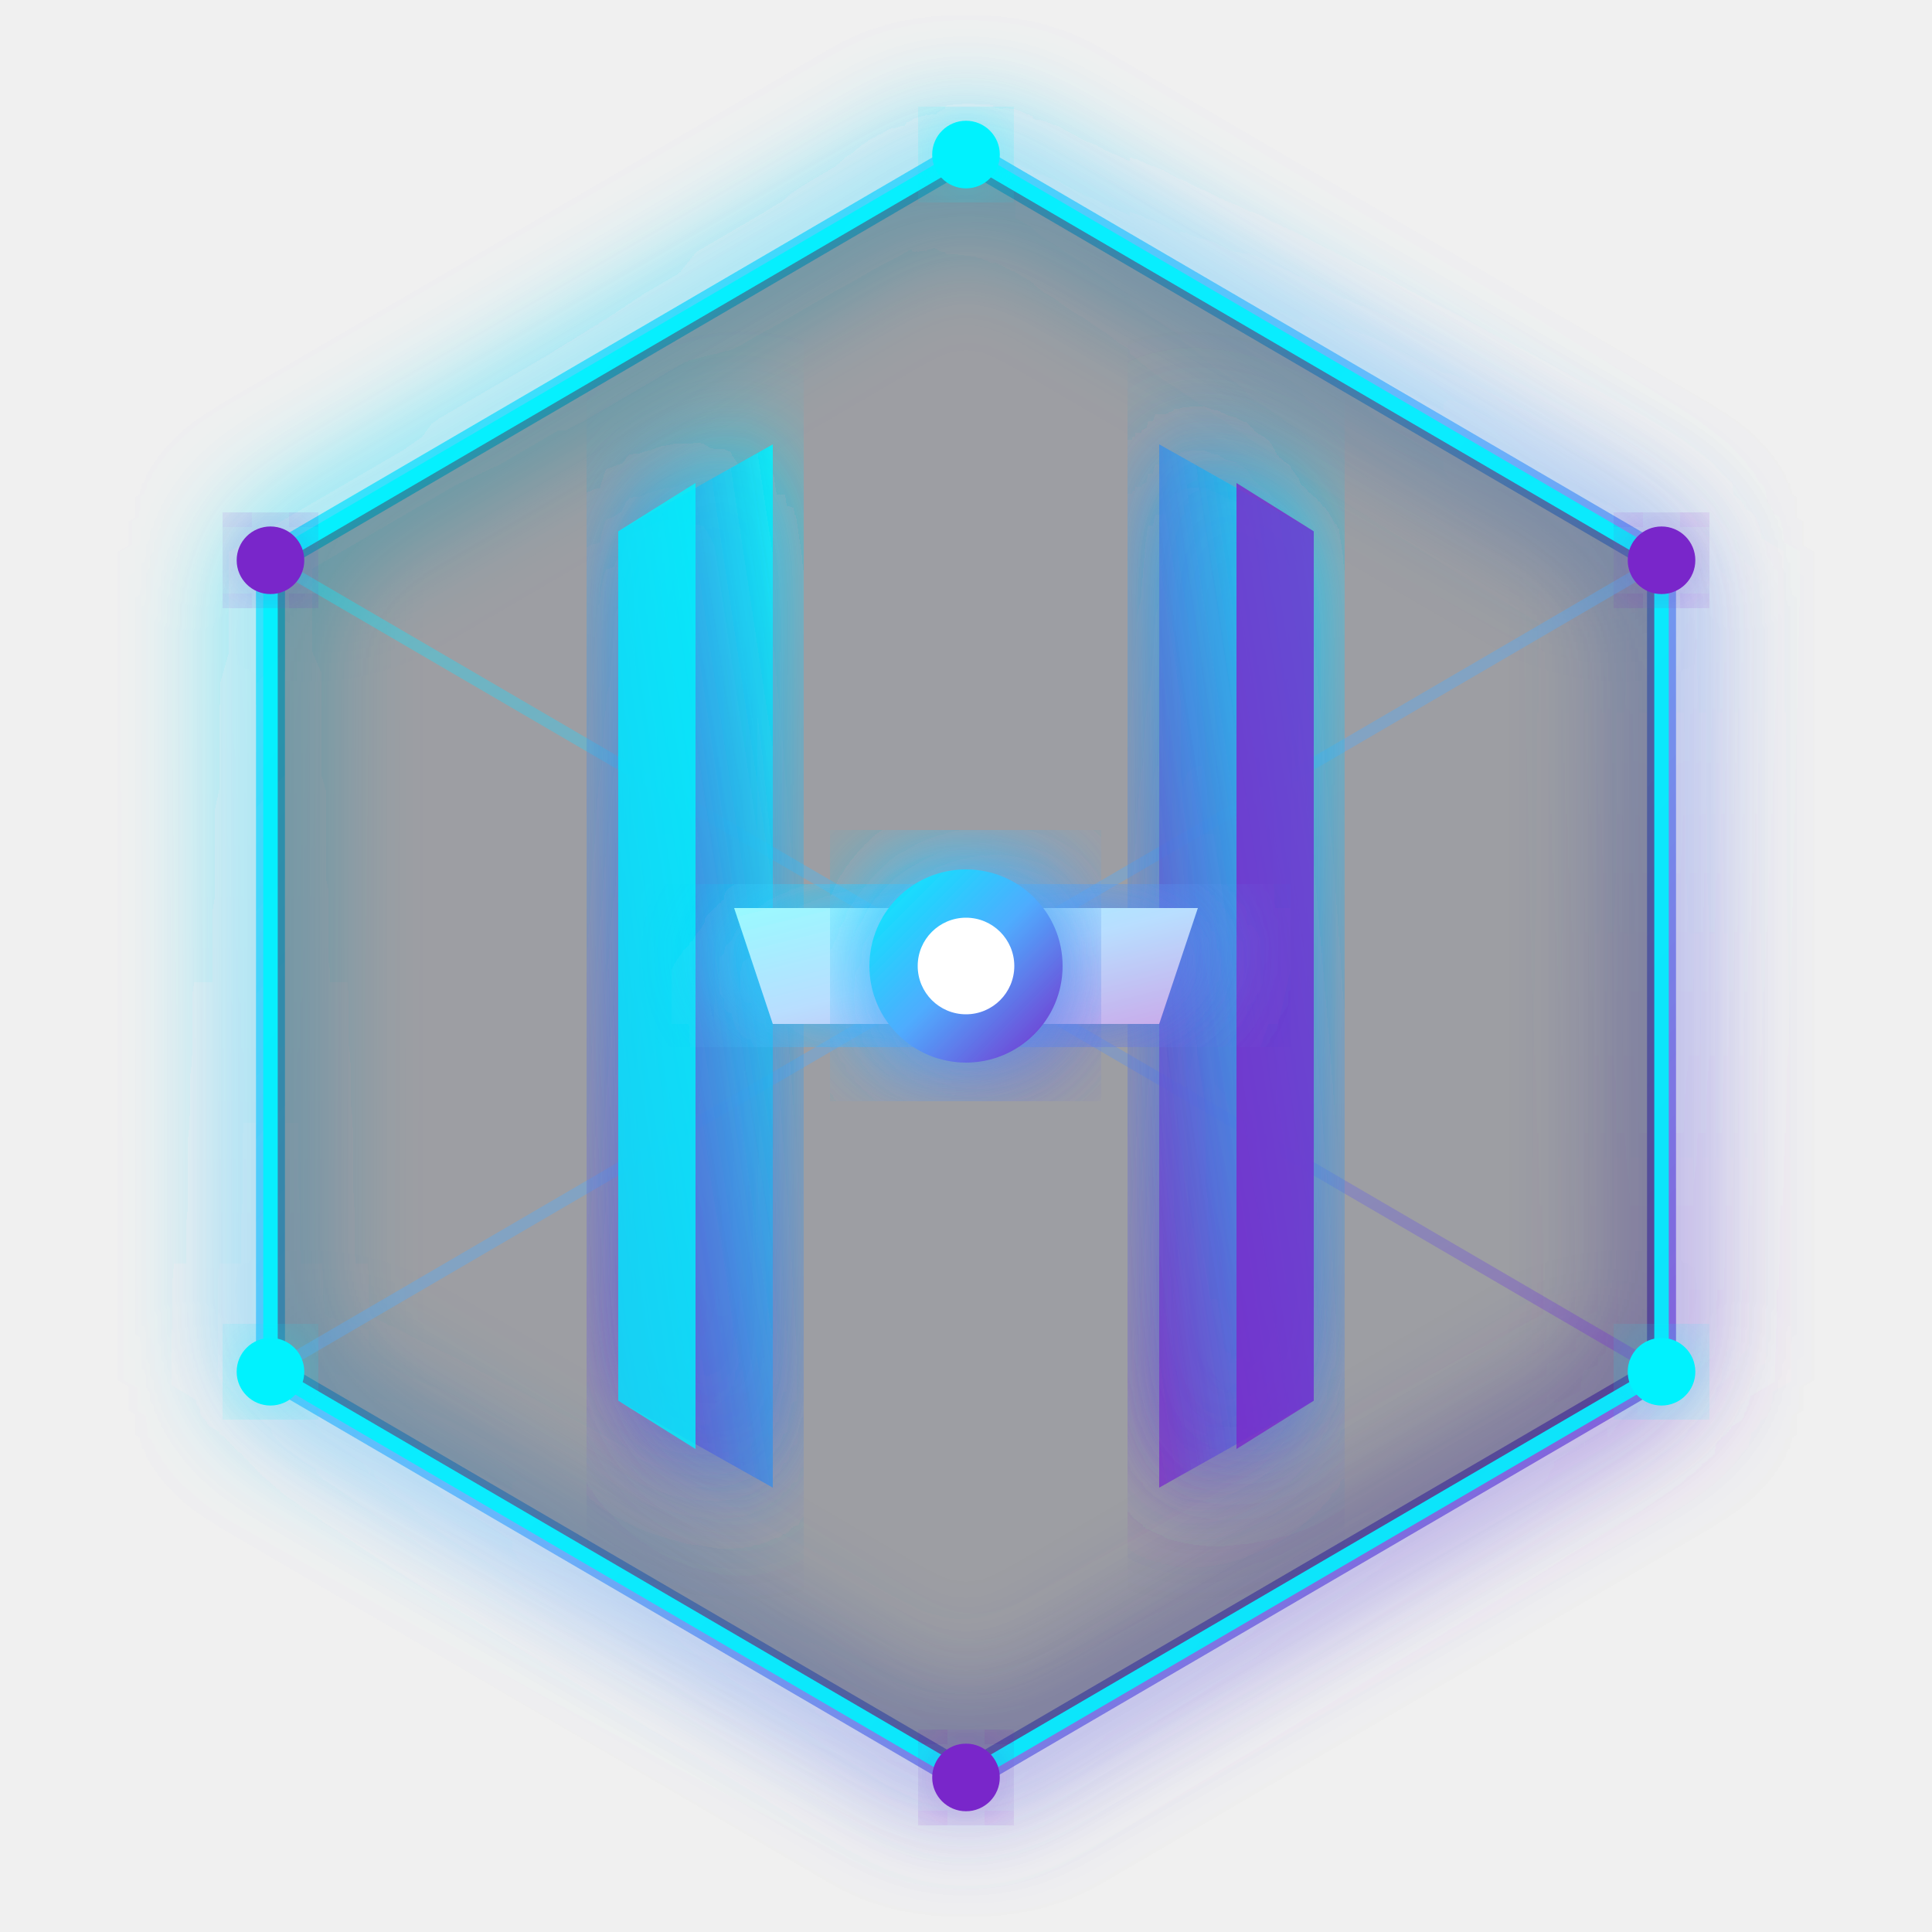
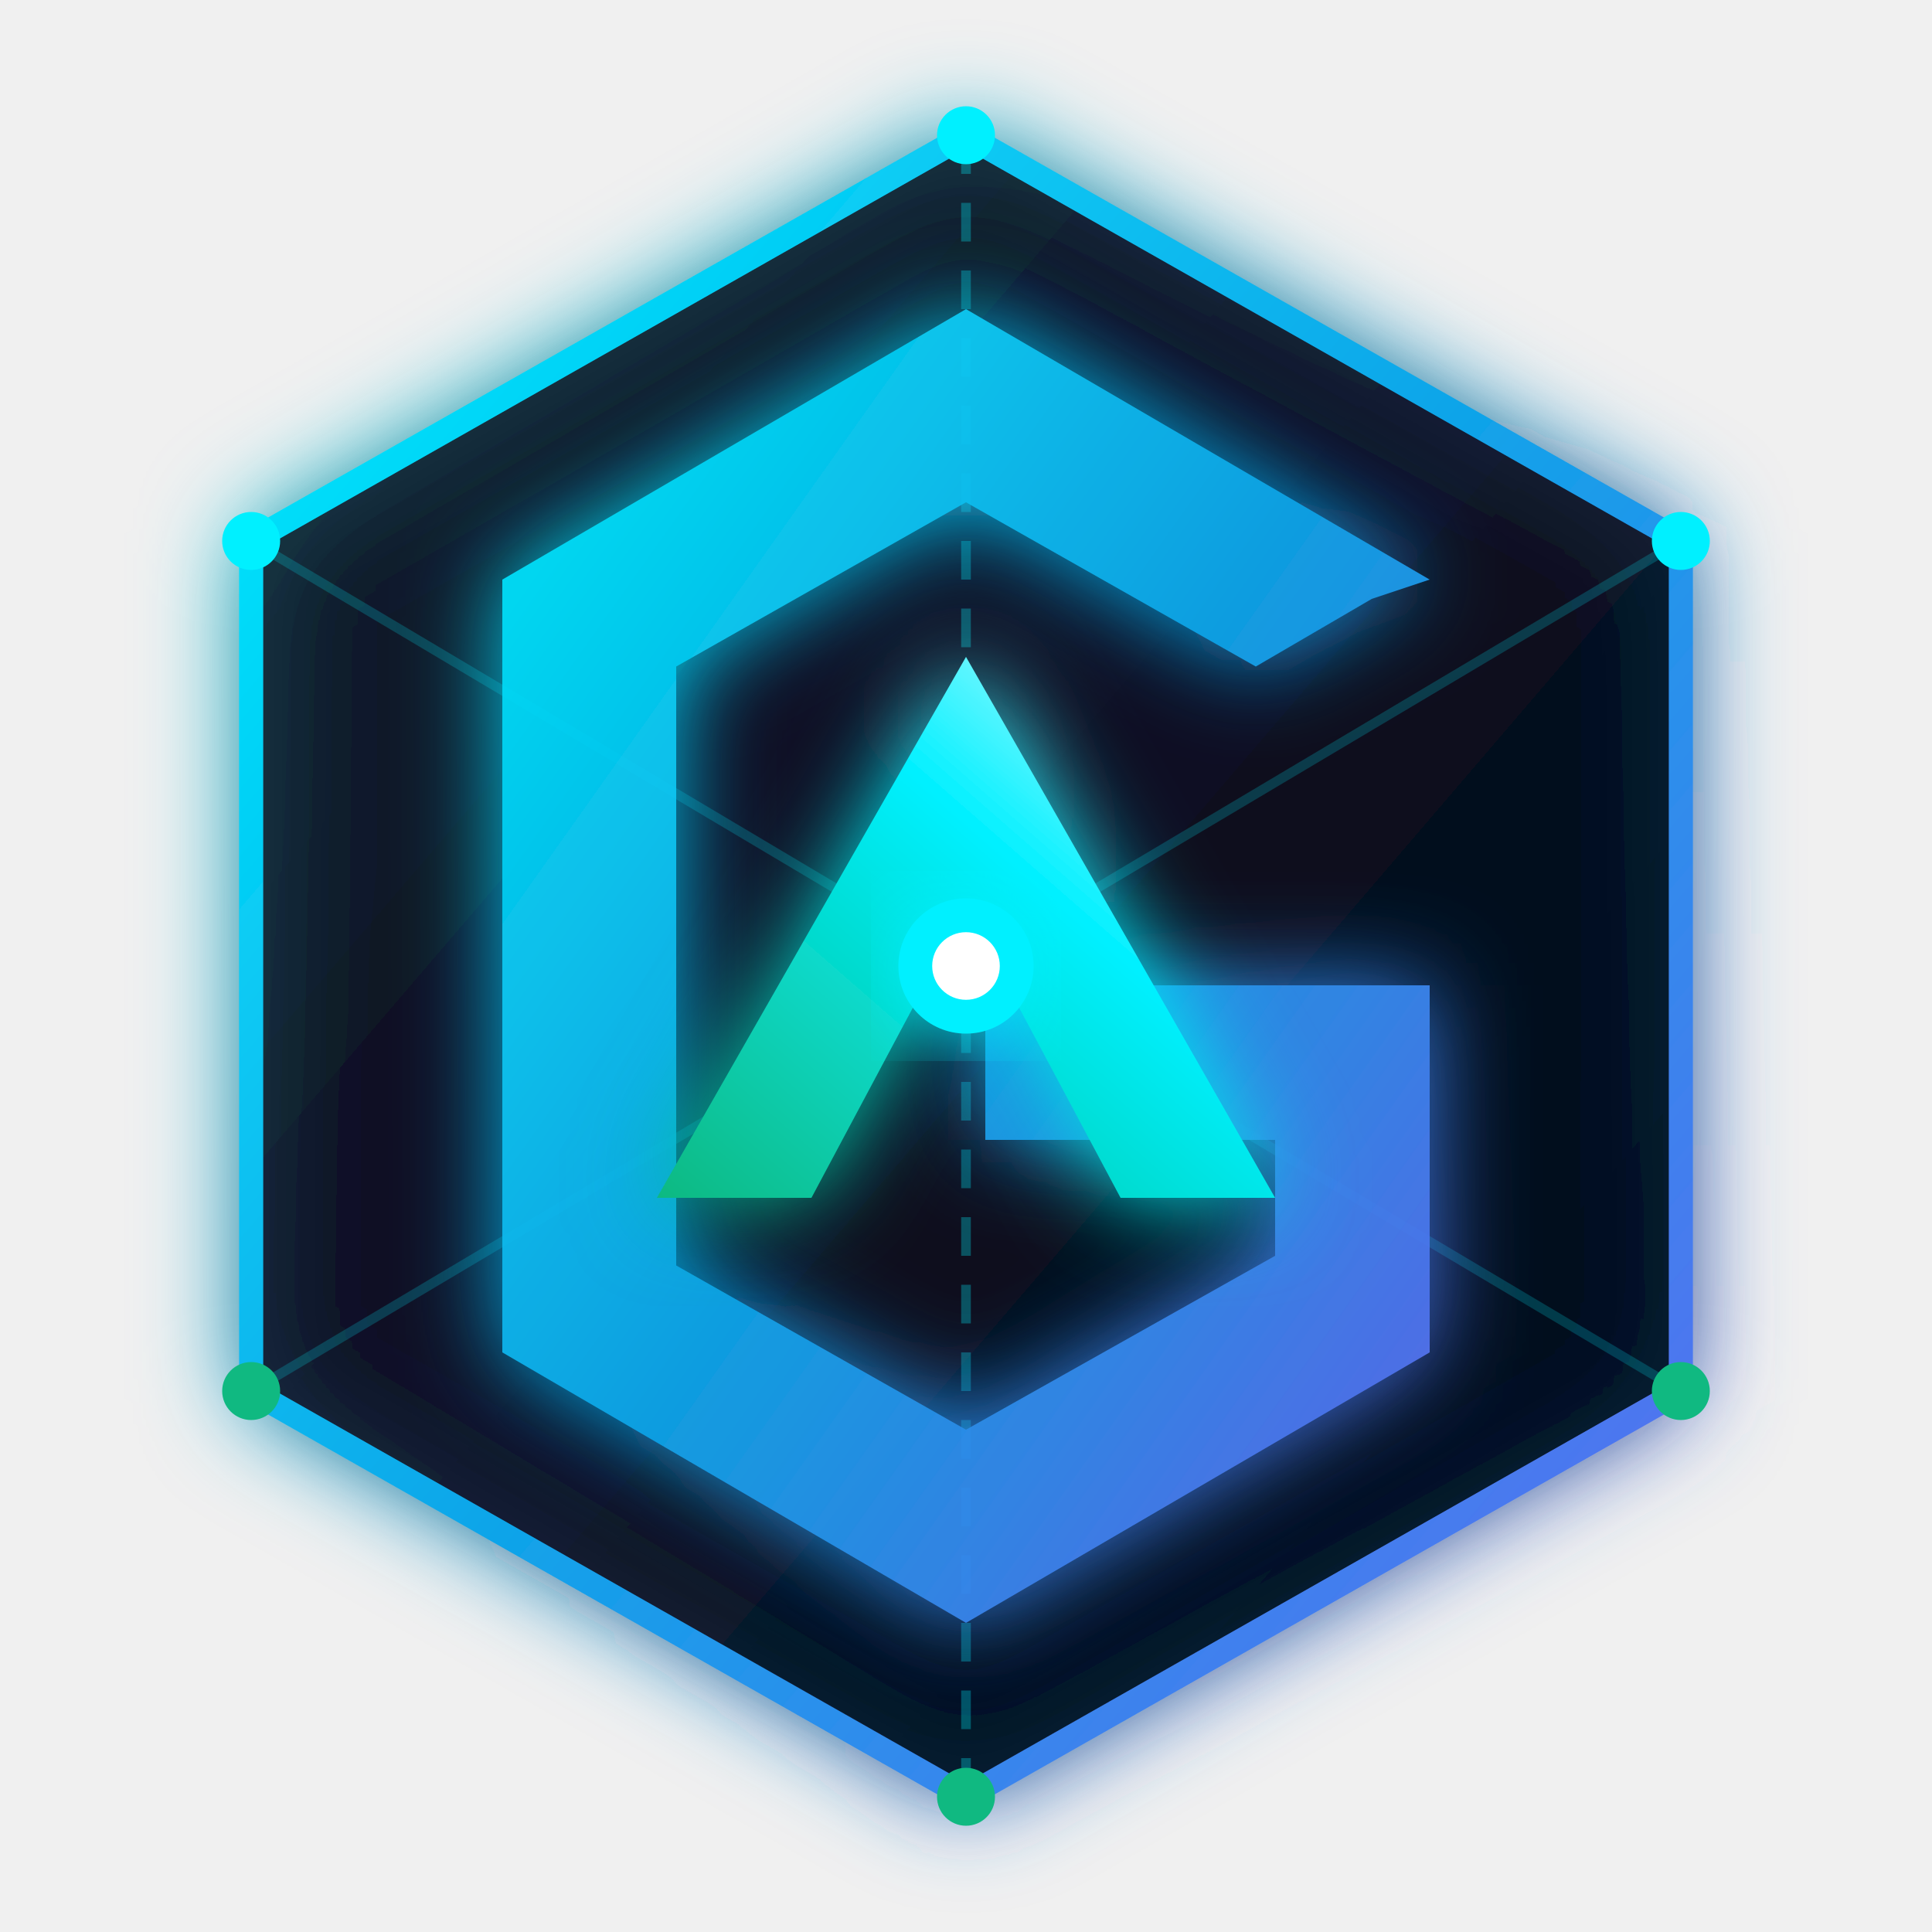
<svg xmlns="http://www.w3.org/2000/svg" viewBox="0 0 200 200" width="100%" height="100%">
  <defs>
-     <linearGradient id="cyberGrad" x1="0%" y1="0%" x2="100%" y2="100%">
-       <stop offset="0%" stop-color="#00f2fe" />
-       <stop offset="50%" stop-color="#4facfe" />
-       <stop offset="100%" stop-color="#7928ca" />
+     <linearGradient id="gvCyanGrad" x1="0%" y1="0%" x2="100%" y2="100%">
+       <stop offset="0%" stop-color="#00f0ff" />
+       <stop offset="50%" stop-color="#0ea5e9" />
+       <stop offset="100%" stop-color="#6366f1" />
    </linearGradient>
-     <linearGradient id="neonGlow" x1="0%" y1="100%" x2="100%" y2="0%">
-       <stop offset="0%" stop-color="#7928ca" stop-opacity="0.8" />
-       <stop offset="100%" stop-color="#00f2fe" stop-opacity="0.9" />
+     <linearGradient id="gvEmeraldGrad" x1="0%" y1="100%" x2="100%" y2="0%">
+       <stop offset="0%" stop-color="#10b981" />
+       <stop offset="60%" stop-color="#00f0ff" />
+       <stop offset="100%" stop-color="#ffffff" />
    </linearGradient>
-     <filter id="glow" x="-20%" y="-20%" width="140%" height="140%">
-       <feGaussianBlur stdDeviation="6" result="blur" />
+     <linearGradient id="gvFacetDark" x1="0%" y1="0%" x2="100%" y2="100%">
+       <stop offset="0%" stop-color="#0f172a" stop-opacity="0.9" />
+       <stop offset="100%" stop-color="#020617" stop-opacity="0.95" />
+     </linearGradient>
+     <filter id="gvGlow" x="-20%" y="-20%" width="140%" height="140%">
+       <feGaussianBlur stdDeviation="5" result="blur" />
      <feMerge>
-         <feMergeNode in="blur" />
        <feMergeNode in="blur" />
        <feMergeNode in="SourceGraphic" />
      </feMerge>
    </filter>
  </defs>
-   <polygon points="100,16 172,58 172,142 100,184 28,142 28,58" fill="none" stroke="url(#cyberGrad)" stroke-width="3" filter="url(#glow)" opacity="0.85" />
-   <polygon points="100,16 172,58 172,142 100,184 28,142 28,58" fill="rgba(10, 14, 28, 0.4)" stroke="#00f2fe" stroke-width="1.5" opacity="0.9" />
-   <line x1="100" y1="16" x2="100" y2="184" stroke="url(#cyberGrad)" stroke-width="1.2" stroke-dasharray="4 3" opacity="0.5" />
-   <line x1="28" y1="58" x2="172" y2="142" stroke="url(#cyberGrad)" stroke-width="1.2" opacity="0.35" />
-   <line x1="28" y1="142" x2="172" y2="58" stroke="url(#cyberGrad)" stroke-width="1.2" opacity="0.35" />
-   <line x1="28" y1="58" x2="172" y2="58" stroke="url(#cyberGrad)" stroke-width="1" opacity="0.25" />
-   <line x1="28" y1="142" x2="172" y2="142" stroke="url(#cyberGrad)" stroke-width="1" opacity="0.25" />
-   <path d="M 64,55 L 80,46 L 80,154 L 64,145 Z" fill="url(#neonGlow)" filter="url(#glow)" opacity="0.95" />
-   <path d="M 64,55 L 72,50 L 72,150 L 64,145 Z" fill="#00f2fe" opacity="0.8" />
-   <path d="M 120,46 L 136,55 L 136,145 L 120,154 Z" fill="url(#neonGlow)" filter="url(#glow)" opacity="0.95" />
-   <path d="M 128,50 L 136,55 L 136,145 L 128,150 Z" fill="#7928ca" opacity="0.8" />
-   <polygon points="76,94 124,94 120,106 80,106" fill="url(#cyberGrad)" filter="url(#glow)" />
-   <polygon points="76,94 124,94 120,106 80,106" fill="#ffffff" opacity="0.6" />
-   <circle cx="100" cy="100" r="10" fill="url(#cyberGrad)" filter="url(#glow)" />
-   <circle cx="100" cy="100" r="5" fill="#ffffff" />
-   <circle cx="100" cy="16" r="3.5" fill="#00f2fe" filter="url(#glow)" />
-   <circle cx="172" cy="58" r="3.5" fill="#7928ca" filter="url(#glow)" />
-   <circle cx="172" cy="142" r="3.5" fill="#00f2fe" filter="url(#glow)" />
-   <circle cx="100" cy="184" r="3.5" fill="#7928ca" filter="url(#glow)" />
-   <circle cx="28" cy="142" r="3.5" fill="#00f2fe" filter="url(#glow)" />
-   <circle cx="28" cy="58" r="3.5" fill="#7928ca" filter="url(#glow)" />
+   <polygon points="100,14 174,56 174,144 100,186 26,144 26,56" fill="url(#gvFacetDark)" stroke="url(#gvCyanGrad)" stroke-width="2.5" filter="url(#gvGlow)" />
+   <line x1="100" y1="14" x2="100" y2="186" stroke="#00f0ff" stroke-width="1" stroke-dasharray="4 3" opacity="0.3" />
+   <line x1="26" y1="56" x2="174" y2="144" stroke="#00f0ff" stroke-width="1" opacity="0.2" />
+   <line x1="26" y1="144" x2="174" y2="56" stroke="#00f0ff" stroke-width="1" opacity="0.2" />
+   <path d="M 148,60 L 100,32 L 52,60 L 52,140 L 100,168 L 148,140 L 148,102 L 102,102 L 102,118 L 132,118 L 132,130 L 100,148 L 70,131 L 70,69 L 100,52 L 130,69 L 142,62 Z" fill="url(#gvCyanGrad)" filter="url(#gvGlow)" opacity="0.95" />
+   <polygon points="100,68 132,124 116,124 100,94 84,124 68,124" fill="url(#gvEmeraldGrad)" filter="url(#gvGlow)" />
+   <circle cx="100" cy="100" r="7" fill="#00f0ff" filter="url(#gvGlow)" />
+   <circle cx="100" cy="100" r="3.5" fill="#ffffff" />
+   <circle cx="100" cy="14" r="3" fill="#00f0ff" />
+   <circle cx="174" cy="56" r="3" fill="#00f0ff" />
+   <circle cx="174" cy="144" r="3" fill="#10b981" />
+   <circle cx="100" cy="186" r="3" fill="#10b981" />
+   <circle cx="26" cy="144" r="3" fill="#10b981" />
+   <circle cx="26" cy="56" r="3" fill="#00f0ff" />
</svg>
